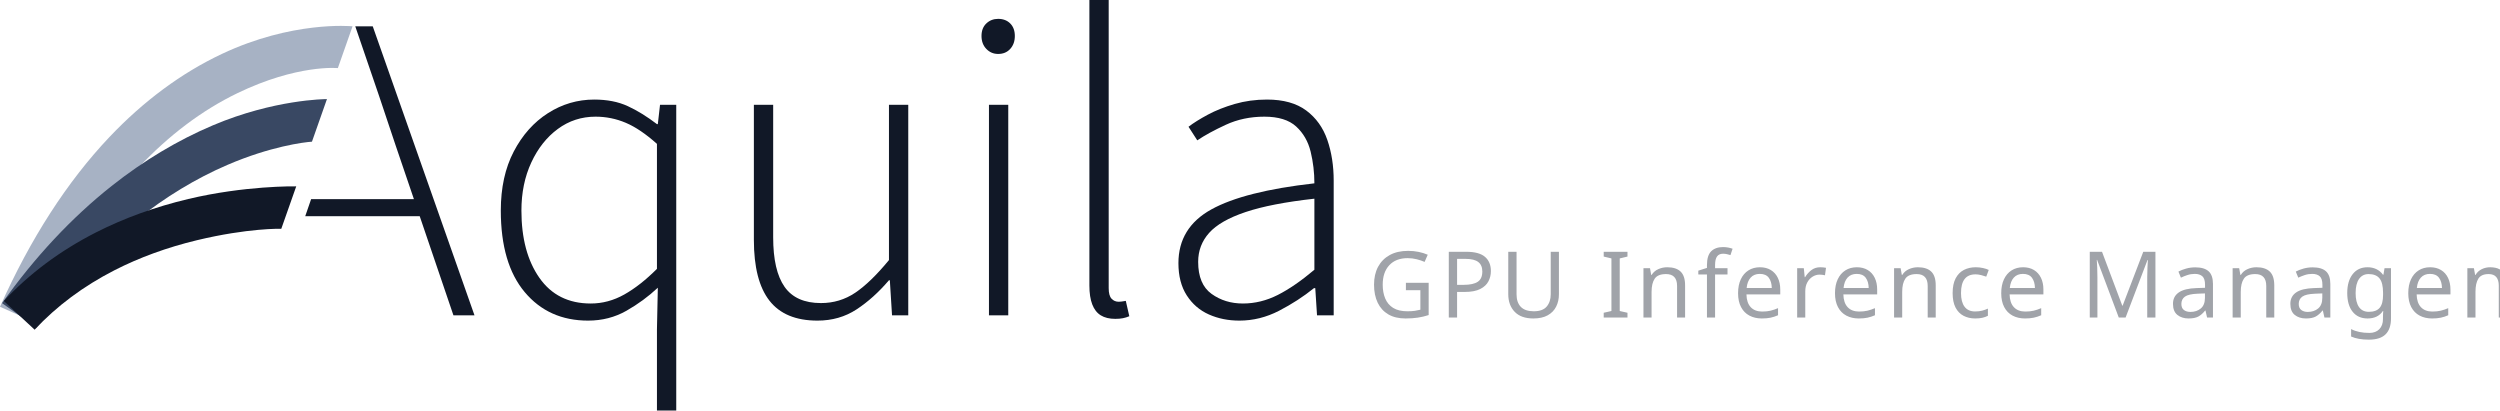
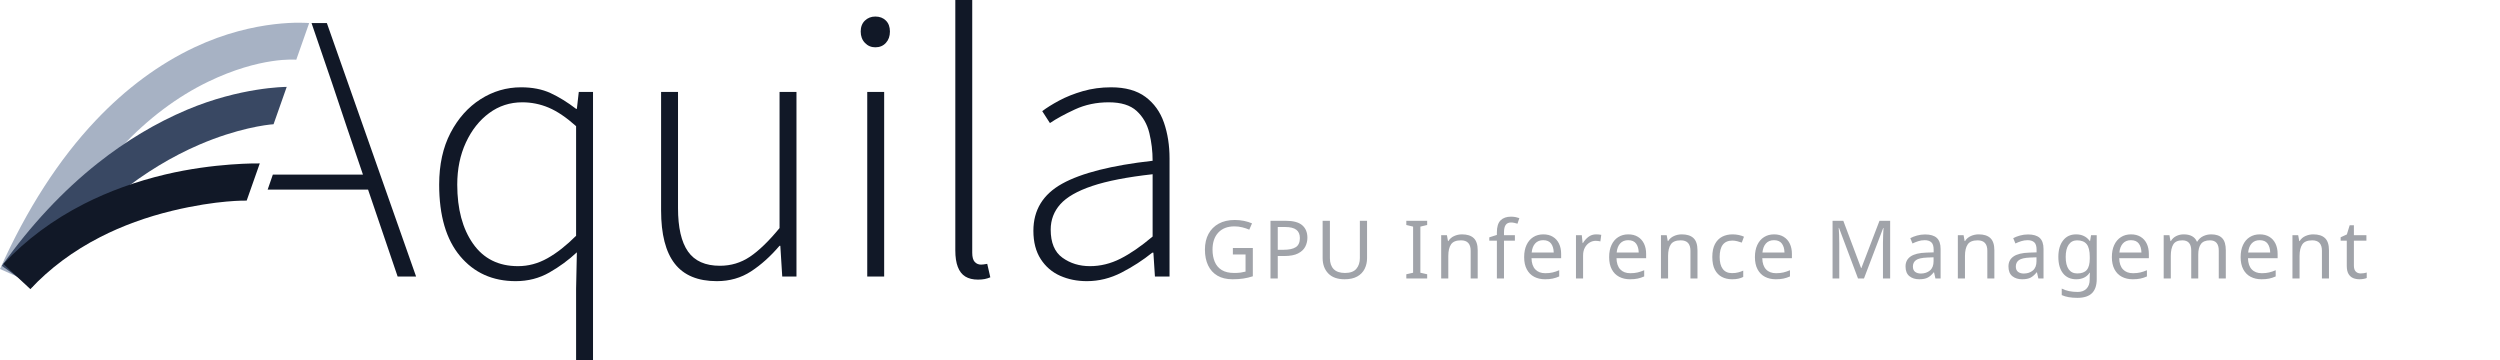
- <svg xmlns="http://www.w3.org/2000/svg" viewBox="0 0 2850 468">
+ <svg xmlns="http://www.w3.org/2000/svg" viewBox="0 0 3250 468">
  <path d="M748.921,468v-92.5l1-47.5c-10.672,10-22.586,18.75-35.75,26.25-13.172,7.5-27.75,11.25-43.75,11.25-30,0-54.086-10.828-72.25-32.5-18.172-21.664-27.25-52.664-27.25-93,0-26,4.914-48.415,14.75-67.25,9.828-18.828,22.828-33.414,39-43.75,16.165-10.328,33.75-15.5,52.75-15.5,14.664,0,27.414,2.5,38.25,7.5,10.828,5,21.914,11.836,33.25,20.5h1l2.5-22h18.5v348.5h-22ZM673.421,346c13.328,0,26.078-3.414,38.25-10.25,12.164-6.828,24.578-16.578,37.25-29.25v-142.5c-12.672-11.328-24.5-19.328-35.5-24-11-4.664-22.5-7-34.5-7-16,0-30.336,4.672-43,14-12.672,9.336-22.75,22.086-30.25,38.25-7.5,16.172-11.25,34.422-11.25,54.75,0,31.672,6.828,57.25,20.5,76.75,13.665,19.5,33.165,29.25,58.5,29.25Z" fill="#111827" />
  <path d="M931.916,365.5c-24.672,0-42.922-7.578-54.75-22.75-11.836-15.164-17.75-38.25-17.75-69.25V119.5h22v151c0,25.336,4.328,44.172,13,56.5,8.664,12.336,22.5,18.5,41.5,18.5,14.328,0,27.328-3.914,39-11.75,11.664-7.828,24.5-20.25,38.5-37.25V119.5h22v240h-18.5l-2.5-40h-1c-11.672,13.672-24,24.75-37,33.25s-27.836,12.75-44.5,12.75Z" fill="#111827" />
  <path d="M1137.913,61.5c-5.336,0-9.836-1.914-13.5-5.75-3.672-3.828-5.5-8.75-5.5-14.75s1.828-10.75,5.5-14.25c3.664-3.5,8.164-5.25,13.5-5.25,5.664,0,10.25,1.75,13.75,5.25s5.25,8.25,5.25,14.25-1.75,10.922-5.25,14.75c-3.5,3.836-8.086,5.75-13.75,5.75ZM1127.413,359.5V119.5h22v240h-22Z" fill="#111827" />
  <path d="M1271.407,363.5c-6.672,0-12.172-1.336-16.5-4-4.336-2.664-7.586-6.828-9.75-12.5-2.172-5.664-3.25-12.828-3.25-21.5V0h22v328.5c0,5.672,1.078,9.672,3.25,12,2.164,2.336,4.914,3.5,8.25,3.5,1,0,2.078-.078,3.25-.25,1.164-.164,2.75-.414,4.75-.75l4,17.5c-2.336,1-4.75,1.75-7.25,2.25s-5.422.75-8.75.75Z" fill="#111827" />
  <path d="M1412.907,365.5c-12.672,0-24.25-2.336-34.75-7s-18.922-11.914-25.25-21.75c-6.336-9.828-9.5-22.078-9.5-36.75,0-27,12.5-47.414,37.5-61.25,25-13.829,64.164-23.75,117.5-29.75,0-12.328-1.422-24.328-4.25-36-2.836-11.664-8.336-21.25-16.5-28.75-8.172-7.5-20.25-11.25-36.25-11.25s-30.672,3.086-44,9.25c-13.336,6.172-24.172,12.086-32.5,17.75l-10-15.5c5.664-4.328,13-8.914,22-13.75,9-4.828,19.25-8.914,30.75-12.25,11.5-3.328,23.75-5,36.75-5,18.664,0,33.578,4.172,44.75,12.5,11.164,8.336,19.164,19.5,24,33.5,4.828,14,7.25,29.5,7.25,46.5v153.5h-19l-2-31h-1.5c-12,9.672-25.25,18.25-39.75,25.75s-29.586,11.25-45.25,11.25ZM1416.907,346c13.664,0,26.914-3.25,39.75-9.75,12.828-6.5,26.75-16.078,41.75-28.75v-81c-33,3.672-59.172,8.75-78.5,15.25-19.336,6.5-33.172,14.422-41.5,23.75-8.336,9.336-12.5,20.336-12.5,33,0,17,5.078,29.172,15.25,36.5,10.164,7.336,22.078,11,35.75,11Z" fill="#111827" />
  <path d="M404.999,30h19.93l116,329.5h-24l-66-194c-6.672-19.664-13-38.578-19-56.75M347.954,246.5l6.735-19.5h131.74v19.5h-138.474Z" fill="#111827" />
  <path d="M43.825,369.291L0,349.711c34.689-77.642,76.658-142.732,124.741-193.463,39.028-41.177,82.158-73.062,128.193-94.769,79.796-37.626,146.405-31.754,148.973-31.479l-16.751,47.641h0c-.52-.05-46.389-4.377-114.647,28.638-40.188,19.438-78.066,47.949-112.583,84.741-43.65,46.528-82.039,106.507-114.102,178.271Z" fill="#a7b2c4" />
  <path d="M41.477,373.402l-39.128-27.803c37.372-52.596,79.376-97.521,124.844-133.529,36.646-29.022,75.617-52.352,115.828-69.34,69.503-29.363,127.623-29.773,129.703-29.773l-17.096,48.562c-9.236.576-47.492,5.429-96.437,26.497-35.897,15.452-70.792,36.611-103.717,62.89-41.323,32.982-79.677,74.196-113.997,122.496Z" fill="#394863" />
  <path d="M39.466,375.868l-35.107-32.734c29.099-31.208,64.408-57.492,104.946-78.12,32.118-16.343,67.566-29.183,105.36-38.164,64.227-15.262,120.987-14.455,123.033-14.402l-17.023,48.356c-.419-.009-37.849-.989-96.244,13.065-33.887,8.155-65.542,19.694-94.085,34.298-35.214,18.016-65.79,40.794-90.878,67.702Z" fill="#111827" />
  <text x="1560" y="362" font-family="'Source Sans 3','Source Sans Pro',system-ui,sans-serif" font-weight="300" font-size="105" letter-spacing="5" fill="#111827" opacity="0.4">GPU Inference Management</text>
</svg>
